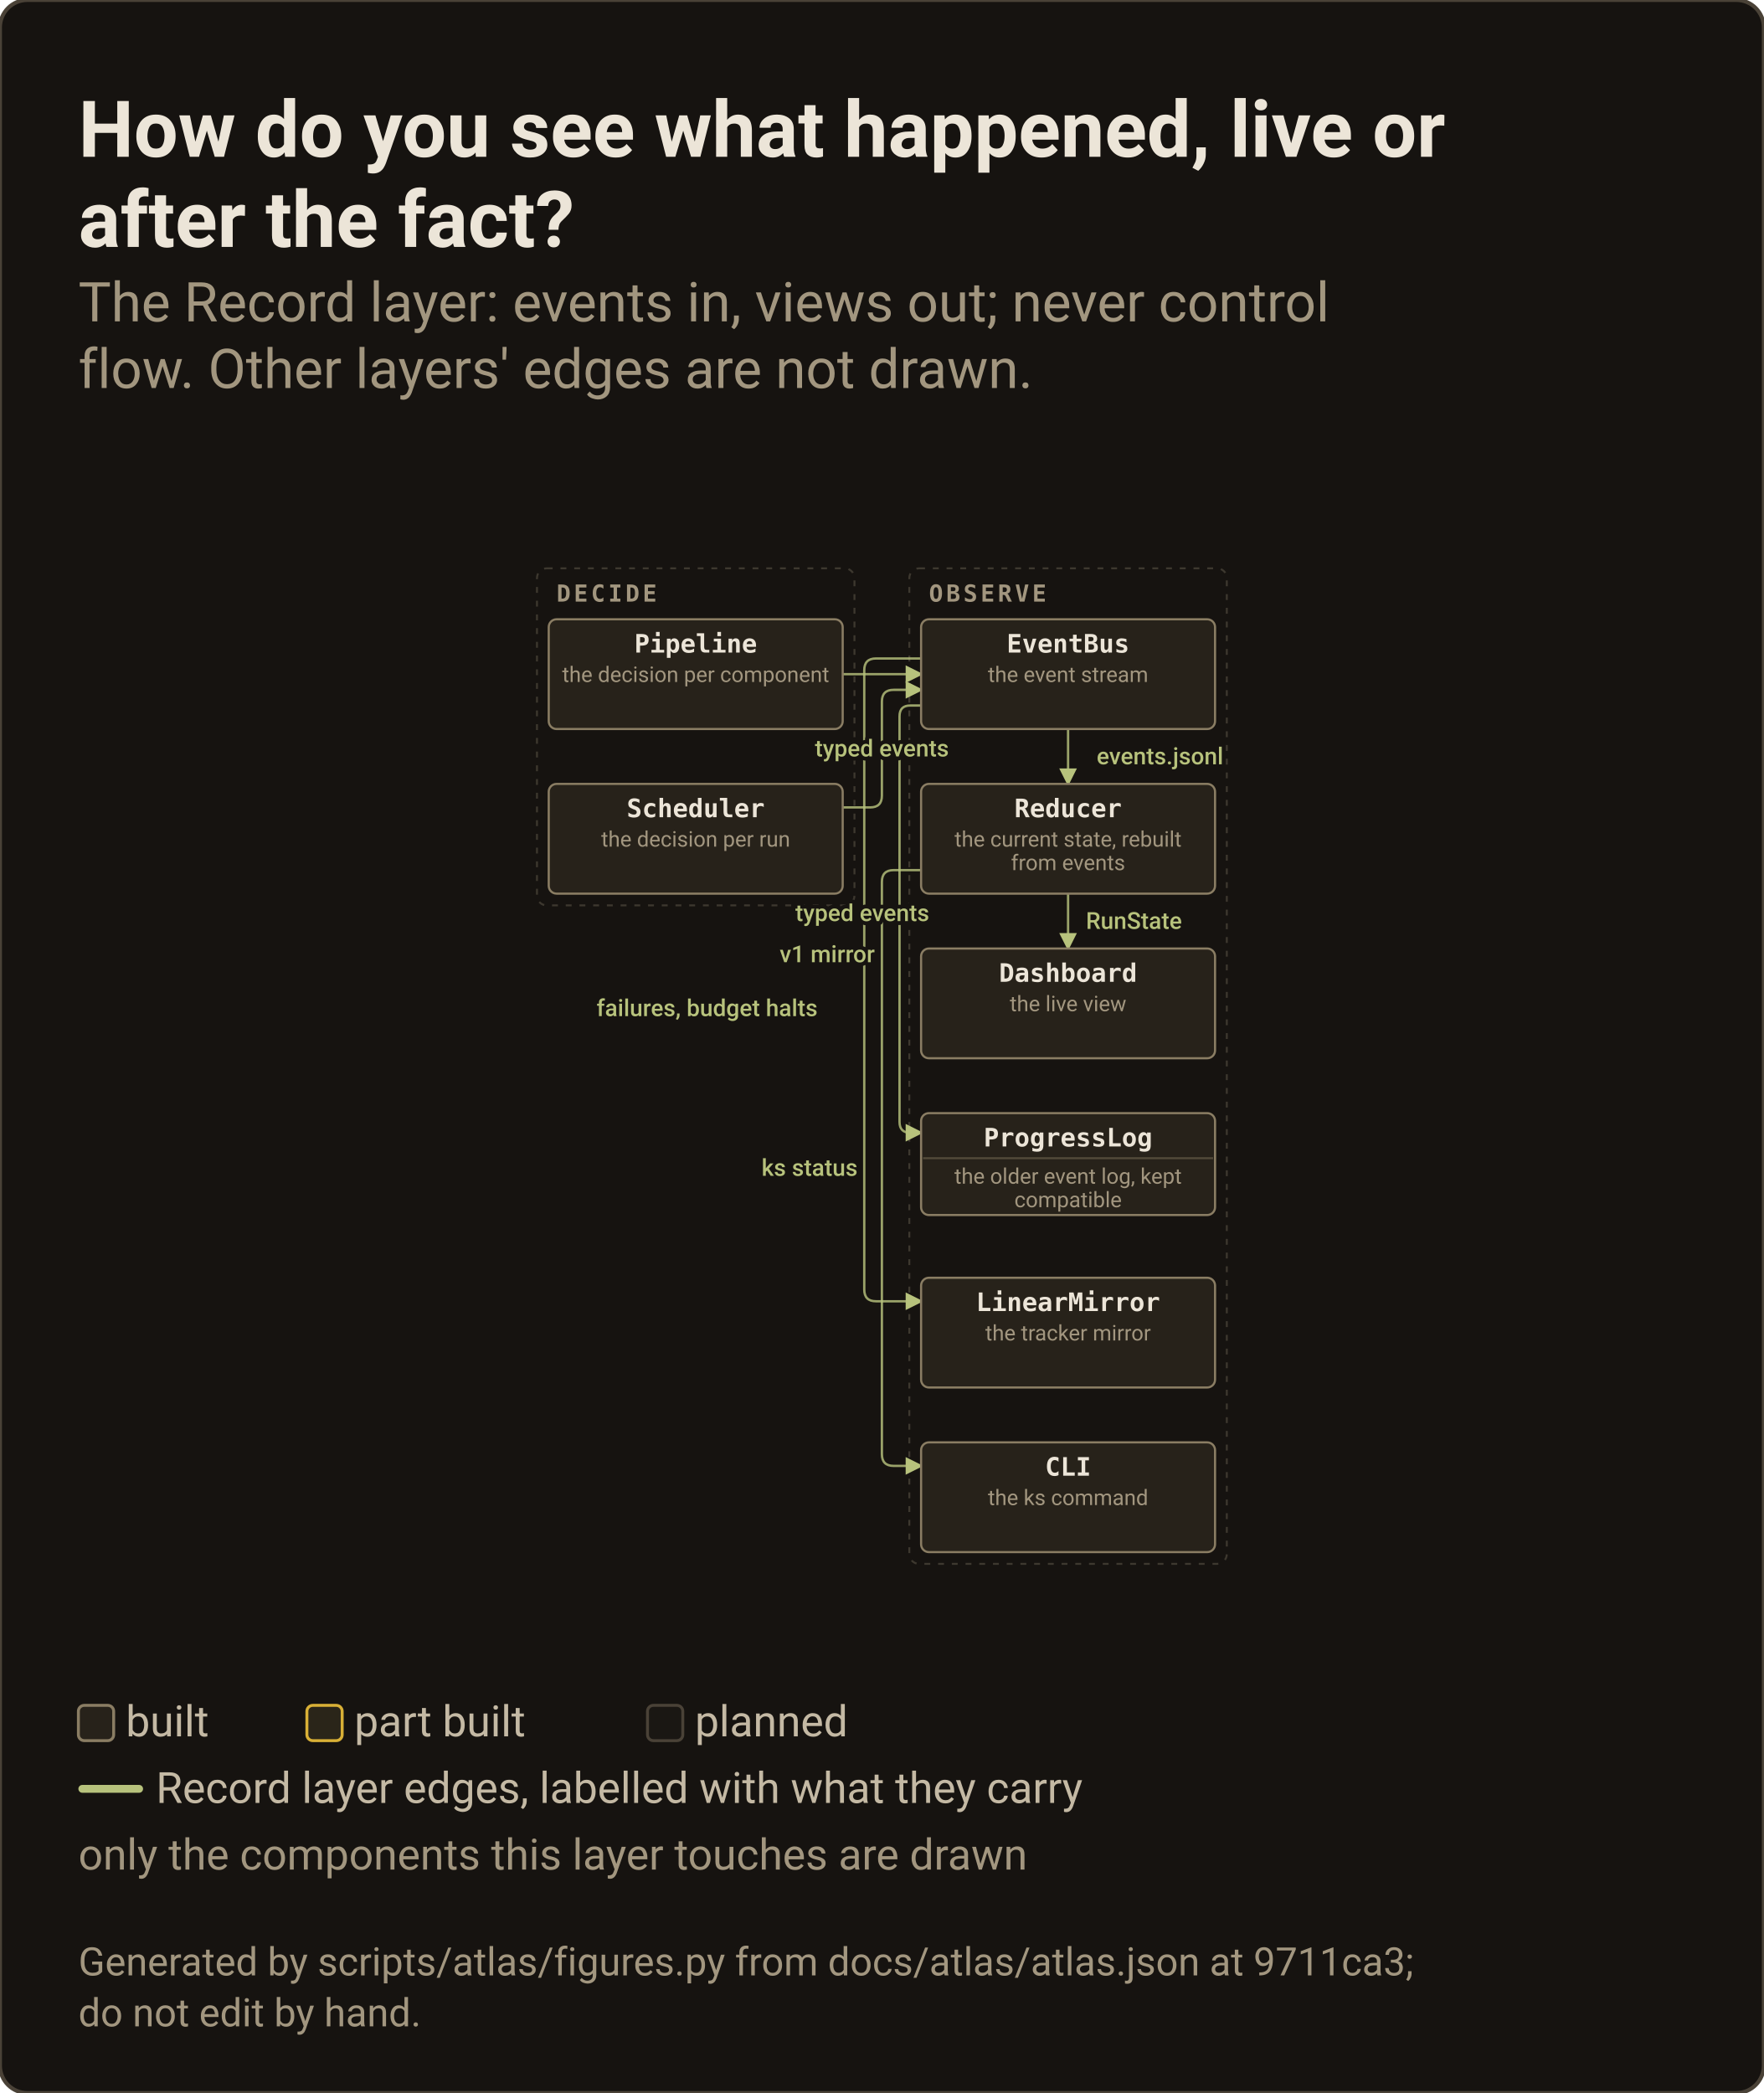
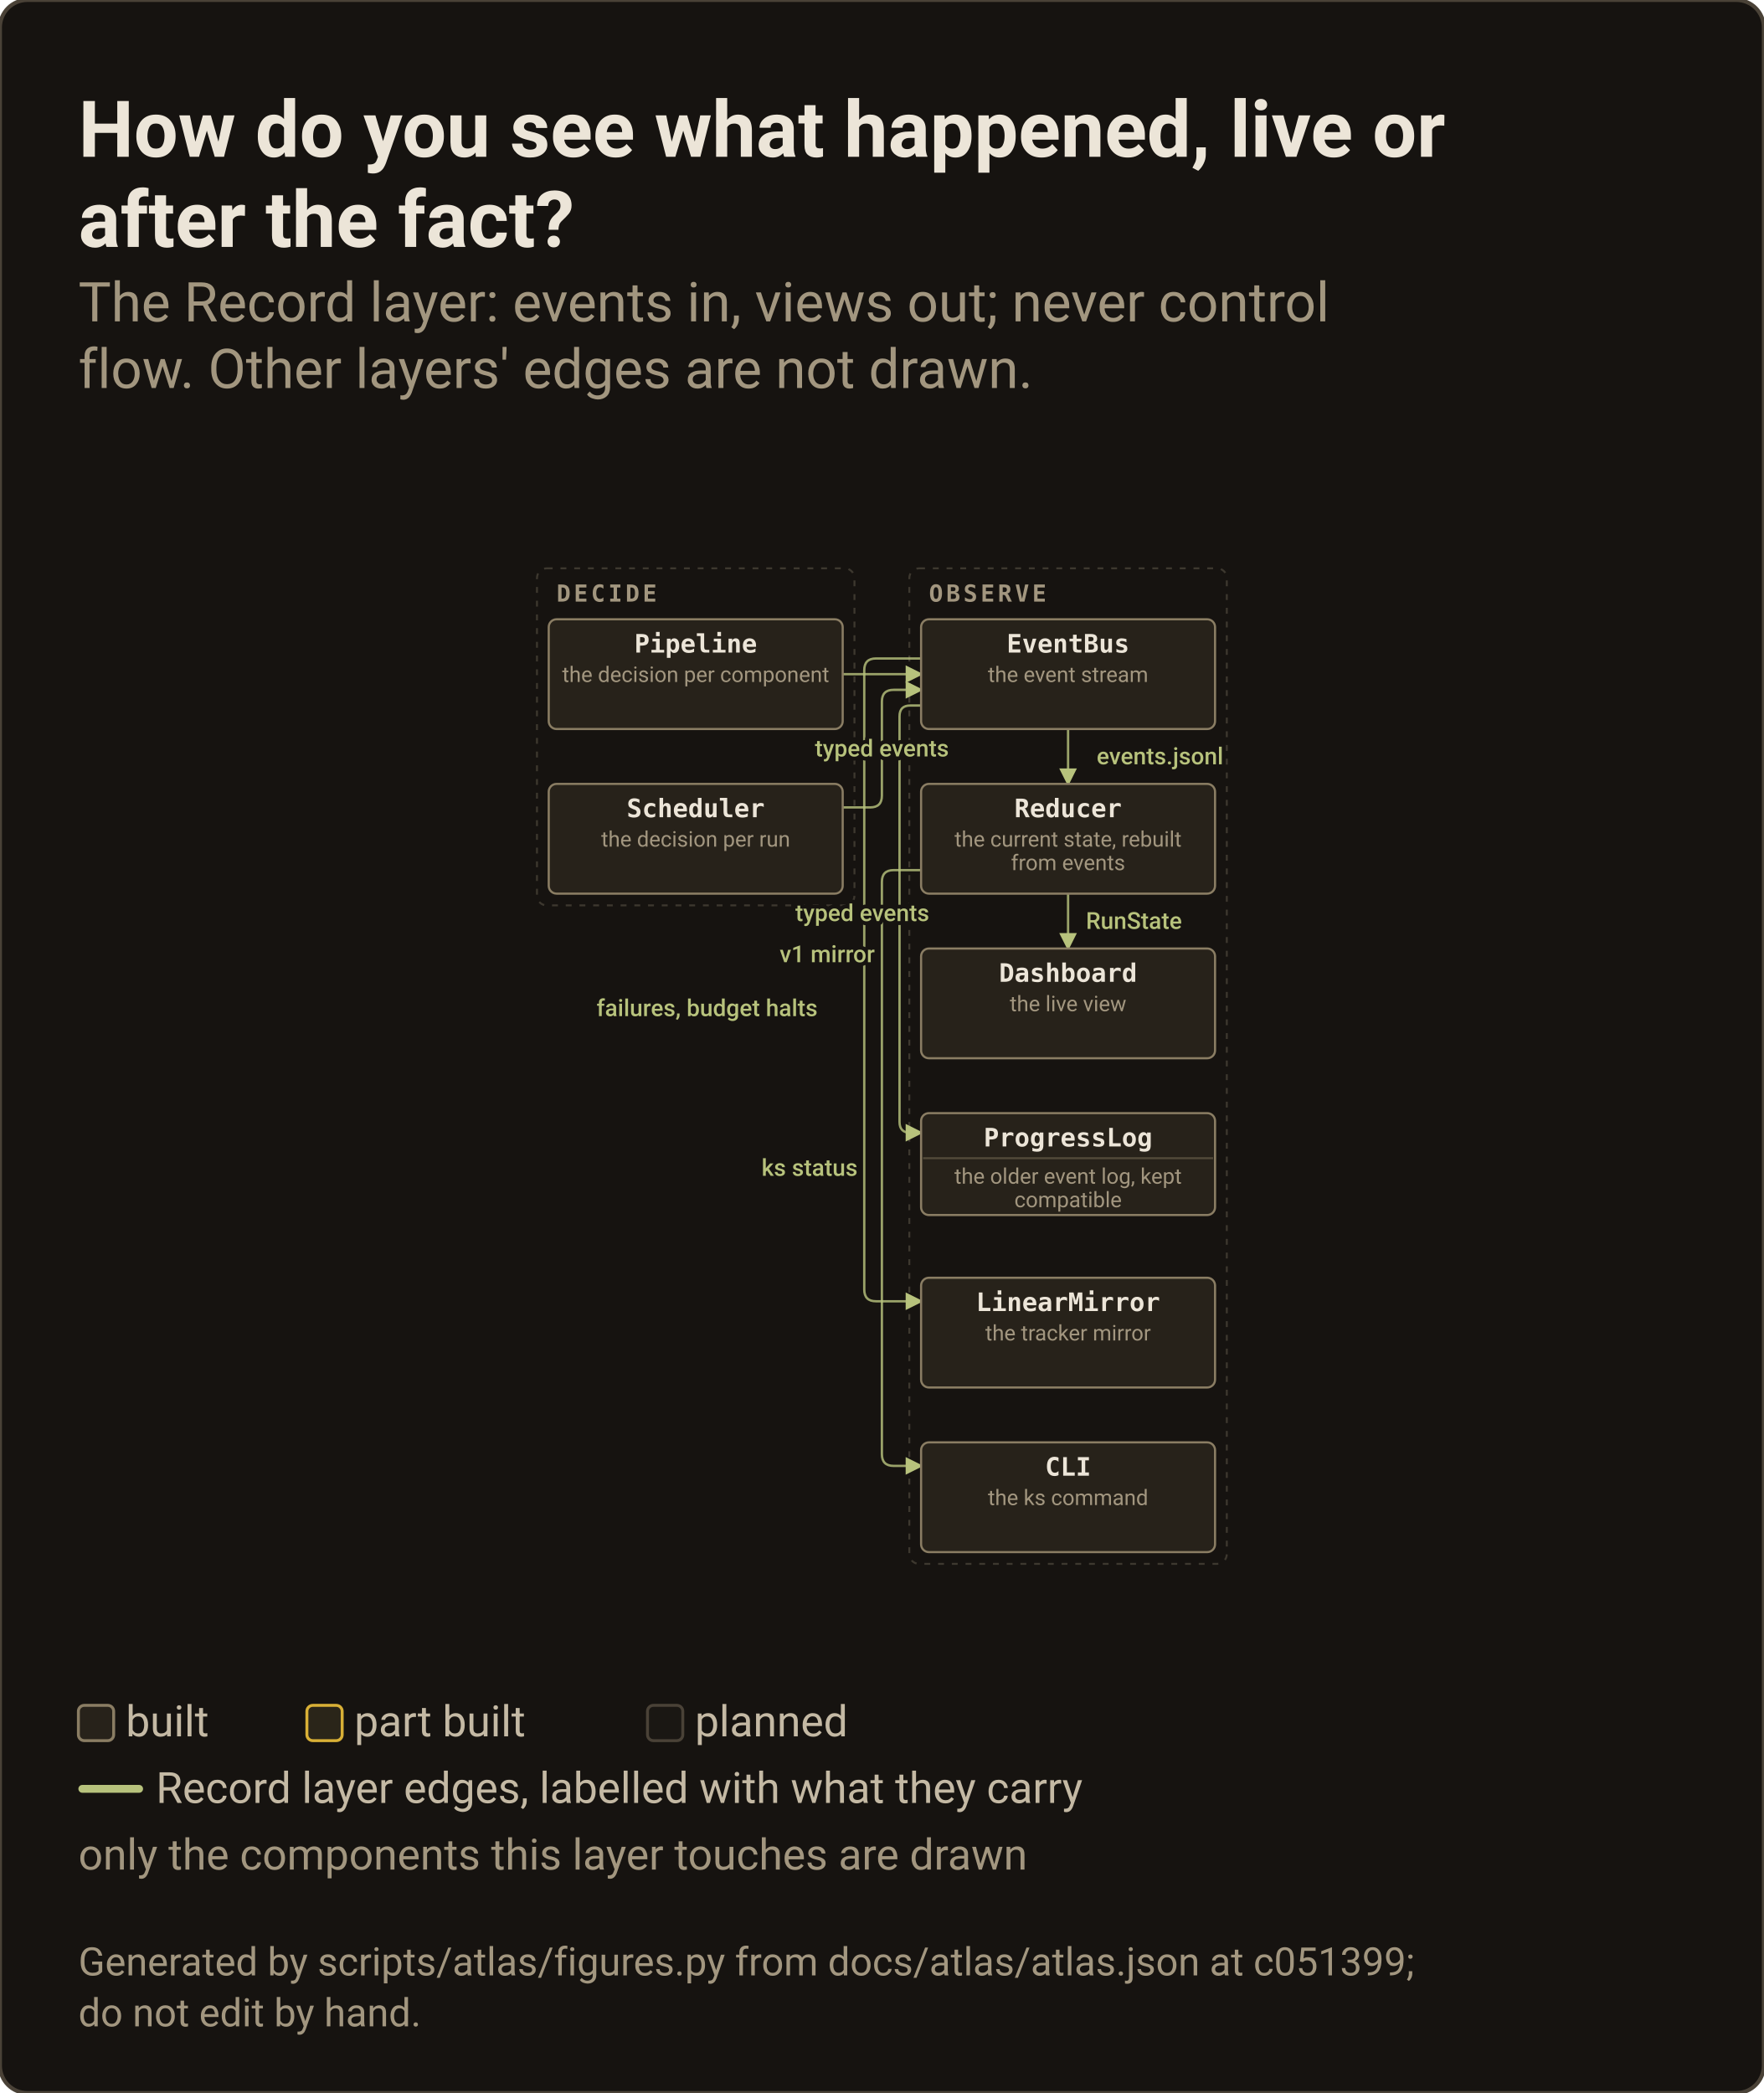
<svg xmlns="http://www.w3.org/2000/svg" width="900" height="1068" viewBox="0 0 900 1068" role="img" aria-label="Record layer of the kstrl system map">
  <rect x="0" y="0" width="900" height="1068" rx="14" fill="#161310" stroke="#4A4237" stroke-width="2" />
  <text x="40.0" y="80.0" class="c0">How do you see what happened, live or</text>
  <text x="40.0" y="126.0" class="c0">after the fact?</text>
  <text x="40.0" y="164.0" class="c1">The Record layer: events in, views out; never control</text>
  <text x="40.0" y="198.0" class="c1">flow. Other layers' edges are not drawn.</text>
  <svg id="map" x="266.0" y="216.0" width="368" height="632" viewBox="0 0 368 632" overflow="visible">
    <defs>
      <marker id="map-m-work" viewBox="0 0 8 8" refX="7" refY="4" markerUnits="userSpaceOnUse" markerWidth="9" markerHeight="9" orient="auto-start-reverse">
        <path d="M0,0 L8,4 L0,8 z" fill="#D9CDB2" />
      </marker>
      <marker id="map-m-measure" viewBox="0 0 8 8" refX="7" refY="4" markerUnits="userSpaceOnUse" markerWidth="9" markerHeight="9" orient="auto-start-reverse">
        <path d="M0,0 L8,4 L0,8 z" fill="#82A7BA" />
      </marker>
      <marker id="map-m-feedback" viewBox="0 0 8 8" refX="7" refY="4" markerUnits="userSpaceOnUse" markerWidth="9" markerHeight="9" orient="auto-start-reverse">
        <path d="M0,0 L8,4 L0,8 z" fill="#E39A86" />
      </marker>
      <marker id="map-m-operator" viewBox="0 0 8 8" refX="7" refY="4" markerUnits="userSpaceOnUse" markerWidth="9" markerHeight="9" orient="auto-start-reverse">
        <path d="M0,0 L8,4 L0,8 z" fill="#DD9BBD" />
      </marker>
      <marker id="map-m-trust" viewBox="0 0 8 8" refX="7" refY="4" markerUnits="userSpaceOnUse" markerWidth="9" markerHeight="9" orient="auto-start-reverse">
        <path d="M0,0 L8,4 L0,8 z" fill="#B48EC9" />
      </marker>
      <marker id="map-m-learn" viewBox="0 0 8 8" refX="7" refY="4" markerUnits="userSpaceOnUse" markerWidth="9" markerHeight="9" orient="auto-start-reverse">
        <path d="M0,0 L8,4 L0,8 z" fill="#86C9A9" />
      </marker>
      <marker id="map-m-record" viewBox="0 0 8 8" refX="7" refY="4" markerUnits="userSpaceOnUse" markerWidth="9" markerHeight="9" orient="auto-start-reverse">
        <path d="M0,0 L8,4 L0,8 z" fill="#B7C27C" />
      </marker>
      <marker id="map-m-change" viewBox="0 0 8 8" refX="7" refY="4" markerUnits="userSpaceOnUse" markerWidth="9" markerHeight="9" orient="auto-start-reverse">
        <path d="M0,0 L8,4 L0,8 z" fill="#E26D5A" />
      </marker>
      <marker id="map-m-reach" viewBox="0 0 8 8" refX="7" refY="4" markerUnits="userSpaceOnUse" markerWidth="9" markerHeight="9" orient="auto-start-reverse">
        <path d="M0,0 L8,4 L0,8 z" fill="#E5A84F" />
      </marker>
    </defs>
    <style>#map .node.quiet{opacity:.42}#map .node.planned{opacity:.5}#map .node.planned.quiet{opacity:.3}#map .node.meas .node__box{stroke:#82A7BA;stroke-width:2.2}#map .node.acts .node__box{stroke:#E5A84F;stroke-width:2.4}#map .node__ring{display:none;fill:none;stroke:#82A7BA;stroke-width:1.6}#map .node.meas .node__ring{display:inline}#map .flow.planned{opacity:.35}#map .flowlbl.planned{opacity:.5}#map .flow.off,#map .flowlbl.off{display:none}#map .flow.hot{opacity:1;stroke-opacity:1;stroke-width:2.6}#map .flowlbl.hot{opacity:1}</style>
    <rect x="8.0" y="74.0" width="162.0" height="172.0" rx="5" fill="none" stroke="#A2967F" stroke-opacity=".28" stroke-width="1" stroke-dasharray="3 4" />
    <text x="18.0" y="91.0" class="t1">DECIDE</text>
    <rect x="198.0" y="74.0" width="162.0" height="508.0" rx="5" fill="none" stroke="#A2967F" stroke-opacity=".28" stroke-width="1" stroke-dasharray="3 4" />
    <text x="208.0" y="91.0" class="t1">OBSERVE</text>
    <g data-layer="flow">
      <path id="map-f58" class="flow observe" data-edge="58" data-from="Pipeline" data-to="EventBus" data-art="typed events" data-kind="observe" data-layer="record" d="M 164.0 128.0 L 204.0 128.0" fill="none" stroke="#B7C27C" stroke-opacity="0.82" stroke-width="1.2" stroke-linecap="round" marker-end="url(#map-m-record)" />
      <path id="map-f59" class="flow observe" data-edge="59" data-from="Scheduler" data-to="EventBus" data-art="typed events" data-kind="observe" data-layer="record" d="M 164.0 196.0 L 178.0 196.0 Q 184.0 196.0 184.0 190.0 L 184.0 142.0 Q 184.0 136.0 190.0 136.0 L 204.0 136.0" fill="none" stroke="#B7C27C" stroke-opacity="0.82" stroke-width="1.2" stroke-linecap="round" marker-end="url(#map-m-record)" />
      <path id="map-f60" class="flow observe" data-edge="60" data-from="EventBus" data-to="ProgressLog" data-art="v1 mirror" data-kind="observe" data-layer="record" d="M 204.0 144.0 L 198.5 144.0 Q 193.0 144.0 193.0 149.5 L 193.0 356.5 Q 193.0 362.0 198.5 362.0 L 204.0 362.0" fill="none" stroke="#B7C27C" stroke-opacity="0.82" stroke-width="1.2" stroke-linecap="round" marker-end="url(#map-m-record)" />
      <path id="map-f61" class="flow observe" data-edge="61" data-from="EventBus" data-to="Reducer" data-art="events.jsonl" data-kind="observe" data-layer="record" d="M 279.0 156.0 L 279.0 184.0" fill="none" stroke="#B7C27C" stroke-opacity="0.82" stroke-width="1.2" stroke-linecap="round" marker-end="url(#map-m-record)" />
      <path id="map-f62" class="flow observe" data-edge="62" data-from="Reducer" data-to="Dashboard" data-art="RunState" data-kind="observe" data-layer="record" d="M 279.0 240.0 L 279.0 268.0" fill="none" stroke="#B7C27C" stroke-opacity="0.82" stroke-width="1.2" stroke-linecap="round" marker-end="url(#map-m-record)" />
      <path id="map-f63" class="flow observe" data-edge="63" data-from="Reducer" data-to="CLI" data-art="ks status" data-kind="observe" data-layer="record" d="M 204.0 228.0 L 190.0 228.0 Q 184.0 228.0 184.0 234.0 L 184.0 526.0 Q 184.0 532.0 190.0 532.0 L 204.0 532.0" fill="none" stroke="#B7C27C" stroke-opacity="0.82" stroke-width="1.2" stroke-linecap="round" marker-end="url(#map-m-record)" />
      <path id="map-f64" class="flow observe" data-edge="64" data-from="EventBus" data-to="LinearMirror" data-art="failures, budget halts" data-kind="observe" data-layer="record" d="M 204.0 120.0 L 181.0 120.0 Q 175.0 120.0 175.0 126.0 L 175.0 442.0 Q 175.0 448.0 181.0 448.0 L 204.0 448.0" fill="none" stroke="#B7C27C" stroke-opacity="0.82" stroke-width="1.2" stroke-linecap="round" marker-end="url(#map-m-record)" />
    </g>
    <g class="node built" data-id="Pipeline" data-kind="component" data-state="built" data-region="decide" role="button" tabindex="0" aria-label="Pipeline, the decision per component, built">
      <rect class="node__box" x="14.0" y="100.0" width="150.0" height="56.0" rx="4.0" fill="#27221A" stroke="#8A7D63" stroke-width="1.1" />
      <rect class="node__ring" x="17.0" y="103.0" width="144.0" height="50.0" rx="3.0" />
      <text x="89.0" y="117.0" class="t2">Pipeline</text>
      <g data-layer="job">
        <text x="89.0" y="132.0" class="t3">the decision per component</text>
      </g>
    </g>
    <g class="node built" data-id="Scheduler" data-kind="component" data-state="built" data-region="decide" role="button" tabindex="0" aria-label="Scheduler, the decision per run, built">
      <rect class="node__box" x="14.0" y="184.0" width="150.0" height="56.0" rx="4.0" fill="#27221A" stroke="#8A7D63" stroke-width="1.1" />
      <rect class="node__ring" x="17.0" y="187.0" width="144.0" height="50.0" rx="3.0" />
      <text x="89.0" y="201.0" class="t2">Scheduler</text>
      <g data-layer="job">
        <text x="89.0" y="216.0" class="t3">the decision per run</text>
      </g>
    </g>
    <g class="node built" data-id="EventBus" data-kind="component" data-state="built" data-region="observe" role="button" tabindex="0" aria-label="EventBus, the event stream, built">
      <rect class="node__box" x="204.0" y="100.0" width="150.0" height="56.0" rx="4.0" fill="#27221A" stroke="#8A7D63" stroke-width="1.1" />
      <rect class="node__ring" x="207.0" y="103.0" width="144.0" height="50.0" rx="3.0" />
      <text x="279.0" y="117.0" class="t2">EventBus</text>
      <g data-layer="job">
        <text x="279.0" y="132.0" class="t3">the event stream</text>
      </g>
    </g>
    <g class="node built" data-id="Reducer" data-kind="component" data-state="built" data-region="observe" role="button" tabindex="0" aria-label="Reducer, the current state, rebuilt from events, built">
      <rect class="node__box" x="204.0" y="184.0" width="150.0" height="56.0" rx="4.0" fill="#27221A" stroke="#8A7D63" stroke-width="1.1" />
      <rect class="node__ring" x="207.0" y="187.0" width="144.0" height="50.0" rx="3.0" />
      <text x="279.0" y="201.0" class="t2">Reducer</text>
      <g data-layer="job">
        <text x="279.0" y="216.0" class="t3">the current state, rebuilt</text>
        <text x="279.0" y="228.0" class="t3">from events</text>
      </g>
    </g>
    <g class="node built" data-id="Dashboard" data-kind="component" data-state="built" data-region="observe" role="button" tabindex="0" aria-label="Dashboard, the live view, built">
      <rect class="node__box" x="204.0" y="268.0" width="150.0" height="56.0" rx="4.0" fill="#27221A" stroke="#8A7D63" stroke-width="1.1" />
      <rect class="node__ring" x="207.0" y="271.0" width="144.0" height="50.0" rx="3.0" />
      <text x="279.0" y="285.0" class="t2">Dashboard</text>
      <g data-layer="job">
        <text x="279.0" y="300.0" class="t3">the live view</text>
      </g>
    </g>
    <g class="node built" data-id="ProgressLog" data-kind="store" data-state="built" data-region="observe" role="button" tabindex="0" aria-label="ProgressLog, the older event log, kept compatible, built">
      <rect class="node__box" x="204.0" y="352.0" width="150.0" height="52.0" rx="4.0" fill="#27221A" stroke="#8A7D63" stroke-width="1.1" />
      <rect class="node__ring" x="207.0" y="355.0" width="144.0" height="46.0" rx="3.0" />
      <text x="279.0" y="369.0" class="t2">ProgressLog</text>
      <line x1="205.0" y1="375.0" x2="353.0" y2="375.0" stroke="#8A7D63" stroke-opacity=".45" stroke-width="1" />
      <g data-layer="job">
        <text x="279.0" y="388.0" class="t3">the older event log, kept</text>
        <text x="279.0" y="400.0" class="t3">compatible</text>
      </g>
    </g>
    <g class="node built" data-id="LinearMirror" data-kind="component" data-state="built" data-region="observe" role="button" tabindex="0" aria-label="LinearMirror, the tracker mirror, built">
      <rect class="node__box" x="204.0" y="436.0" width="150.0" height="56.0" rx="4.0" fill="#27221A" stroke="#8A7D63" stroke-width="1.1" />
      <rect class="node__ring" x="207.0" y="439.0" width="144.0" height="50.0" rx="3.0" />
      <text x="279.0" y="453.0" class="t2">LinearMirror</text>
      <g data-layer="job">
        <text x="279.0" y="468.0" class="t3">the tracker mirror</text>
      </g>
    </g>
    <g class="node built" data-id="CLI" data-kind="component" data-state="built" data-region="observe" role="button" tabindex="0" aria-label="CLI, the ks command, built">
      <rect class="node__box" x="204.0" y="520.0" width="150.0" height="56.0" rx="4.0" fill="#27221A" stroke="#8A7D63" stroke-width="1.1" />
      <rect class="node__ring" x="207.0" y="523.0" width="144.0" height="50.0" rx="3.0" />
      <text x="279.0" y="537.0" class="t2">CLI</text>
      <g data-layer="job">
        <text x="279.0" y="552.0" class="t3">the ks command</text>
      </g>
    </g>
    <g data-layer="flow">
      <g class="flowlbl observe" data-edge="58" data-from="Pipeline" data-to="EventBus" data-layer="record">
        <text x="184.0" y="170.0" class="t0">typed events</text>
      </g>
      <g class="flowlbl observe" data-edge="59" data-from="Scheduler" data-to="EventBus" data-layer="record">
        <text x="174.0" y="254.0" class="t0">typed events</text>
      </g>
      <g class="flowlbl observe" data-edge="60" data-from="EventBus" data-to="ProgressLog" data-layer="record">
        <text x="156.1" y="275.0" class="t0">v1 mirror</text>
      </g>
      <g class="flowlbl observe" data-edge="61" data-from="EventBus" data-to="Reducer" data-layer="record">
        <text x="325.9" y="174.0" class="t0">events.jsonl</text>
      </g>
      <g class="flowlbl observe" data-edge="62" data-from="Reducer" data-to="Dashboard" data-layer="record">
        <text x="312.6" y="258.0" class="t0">RunState</text>
      </g>
      <g class="flowlbl observe" data-edge="63" data-from="Reducer" data-to="CLI" data-layer="record">
        <text x="147.1" y="384.0" class="t0">ks status</text>
      </g>
      <g class="flowlbl observe" data-edge="64" data-from="EventBus" data-to="LinearMirror" data-layer="record">
        <text x="94.8" y="302.5" class="t0">failures, budget halts</text>
      </g>
    </g>
    <style>#map .t0{font-family:ui-sans-serif,system-ui,-apple-system,"SF Pro Text","Segoe UI",Roboto,"Helvetica Neue",Arial,sans-serif;font-size:12.0px;font-weight:500;fill:#B7C27C;text-anchor:middle;paint-order:stroke;stroke:#161310;stroke-width:4;stroke-linejoin:round}#map .t1{font-family:ui-monospace,"SF Mono",SFMono-Regular,"JetBrains Mono",Menlo,Consolas,monospace;font-size:12.0px;font-weight:600;fill:#A2967F;text-anchor:start;letter-spacing:.13em}#map .t2{font-family:ui-monospace,"SF Mono",SFMono-Regular,"JetBrains Mono",Menlo,Consolas,monospace;font-size:13.0px;font-weight:600;fill:#ECE5D8;text-anchor:middle}#map .t3{font-family:ui-sans-serif,system-ui,-apple-system,"SF Pro Text","Segoe UI",Roboto,"Helvetica Neue",Arial,sans-serif;font-size:11.0px;font-weight:400;fill:#A2967F;text-anchor:middle}</style>
  </svg>
  <rect x="40.0" y="870.2" width="18" height="18" rx="3" fill="#27221A" stroke="#8A7D63" stroke-width="1.5" />
  <text x="64.2" y="886.0" class="c2">built</text>
  <rect x="156.6" y="870.2" width="18" height="18" rx="3" fill="#2A2519" stroke="#D9B036" stroke-width="1.5" />
  <text x="180.8" y="886.0" class="c2">part built</text>
  <rect x="330.4" y="870.2" width="18" height="18" rx="3" fill="#1A1713" stroke="#4A4237" stroke-width="1.5" />
  <text x="354.6" y="886.0" class="c2">planned</text>
  <rect x="40.0" y="910.8" width="33" height="4" rx="2" fill="#B7C27C" />
  <text x="79.6" y="920.0" class="c2">Record layer edges, labelled with what they carry</text>
  <text x="40.0" y="954.0" class="c3">only the components this layer touches are drawn</text>
-   <text x="40.0" y="1008.0" class="c4">Generated by scripts/atlas/figures.py from docs/atlas/atlas.json at 9711ca3;</text>
+   <text x="40.0" y="1008.0" class="c4">Generated by scripts/atlas/figures.py from docs/atlas/atlas.json at c051399;</text>
  <text x="40.0" y="1034.0" class="c4">do not edit by hand.</text>
  <style>.c0{font-family:ui-sans-serif,system-ui,-apple-system,"SF Pro Text","Segoe UI",Roboto,"Helvetica Neue",Arial,sans-serif;font-size:40.0px;font-weight:600;fill:#ECE5D8;text-anchor:start}.c1{font-family:ui-sans-serif,system-ui,-apple-system,"SF Pro Text","Segoe UI",Roboto,"Helvetica Neue",Arial,sans-serif;font-size:28.0px;font-weight:400;fill:#A2967F;text-anchor:start}.c2{font-family:ui-sans-serif,system-ui,-apple-system,"SF Pro Text","Segoe UI",Roboto,"Helvetica Neue",Arial,sans-serif;font-size:22.0px;font-weight:400;fill:#C4B9A4;text-anchor:start}.c3{font-family:ui-sans-serif,system-ui,-apple-system,"SF Pro Text","Segoe UI",Roboto,"Helvetica Neue",Arial,sans-serif;font-size:22.0px;font-weight:400;fill:#A2967F;text-anchor:start}.c4{font-family:ui-sans-serif,system-ui,-apple-system,"SF Pro Text","Segoe UI",Roboto,"Helvetica Neue",Arial,sans-serif;font-size:20.0px;font-weight:400;fill:#A2967F;text-anchor:start}</style>
</svg>
